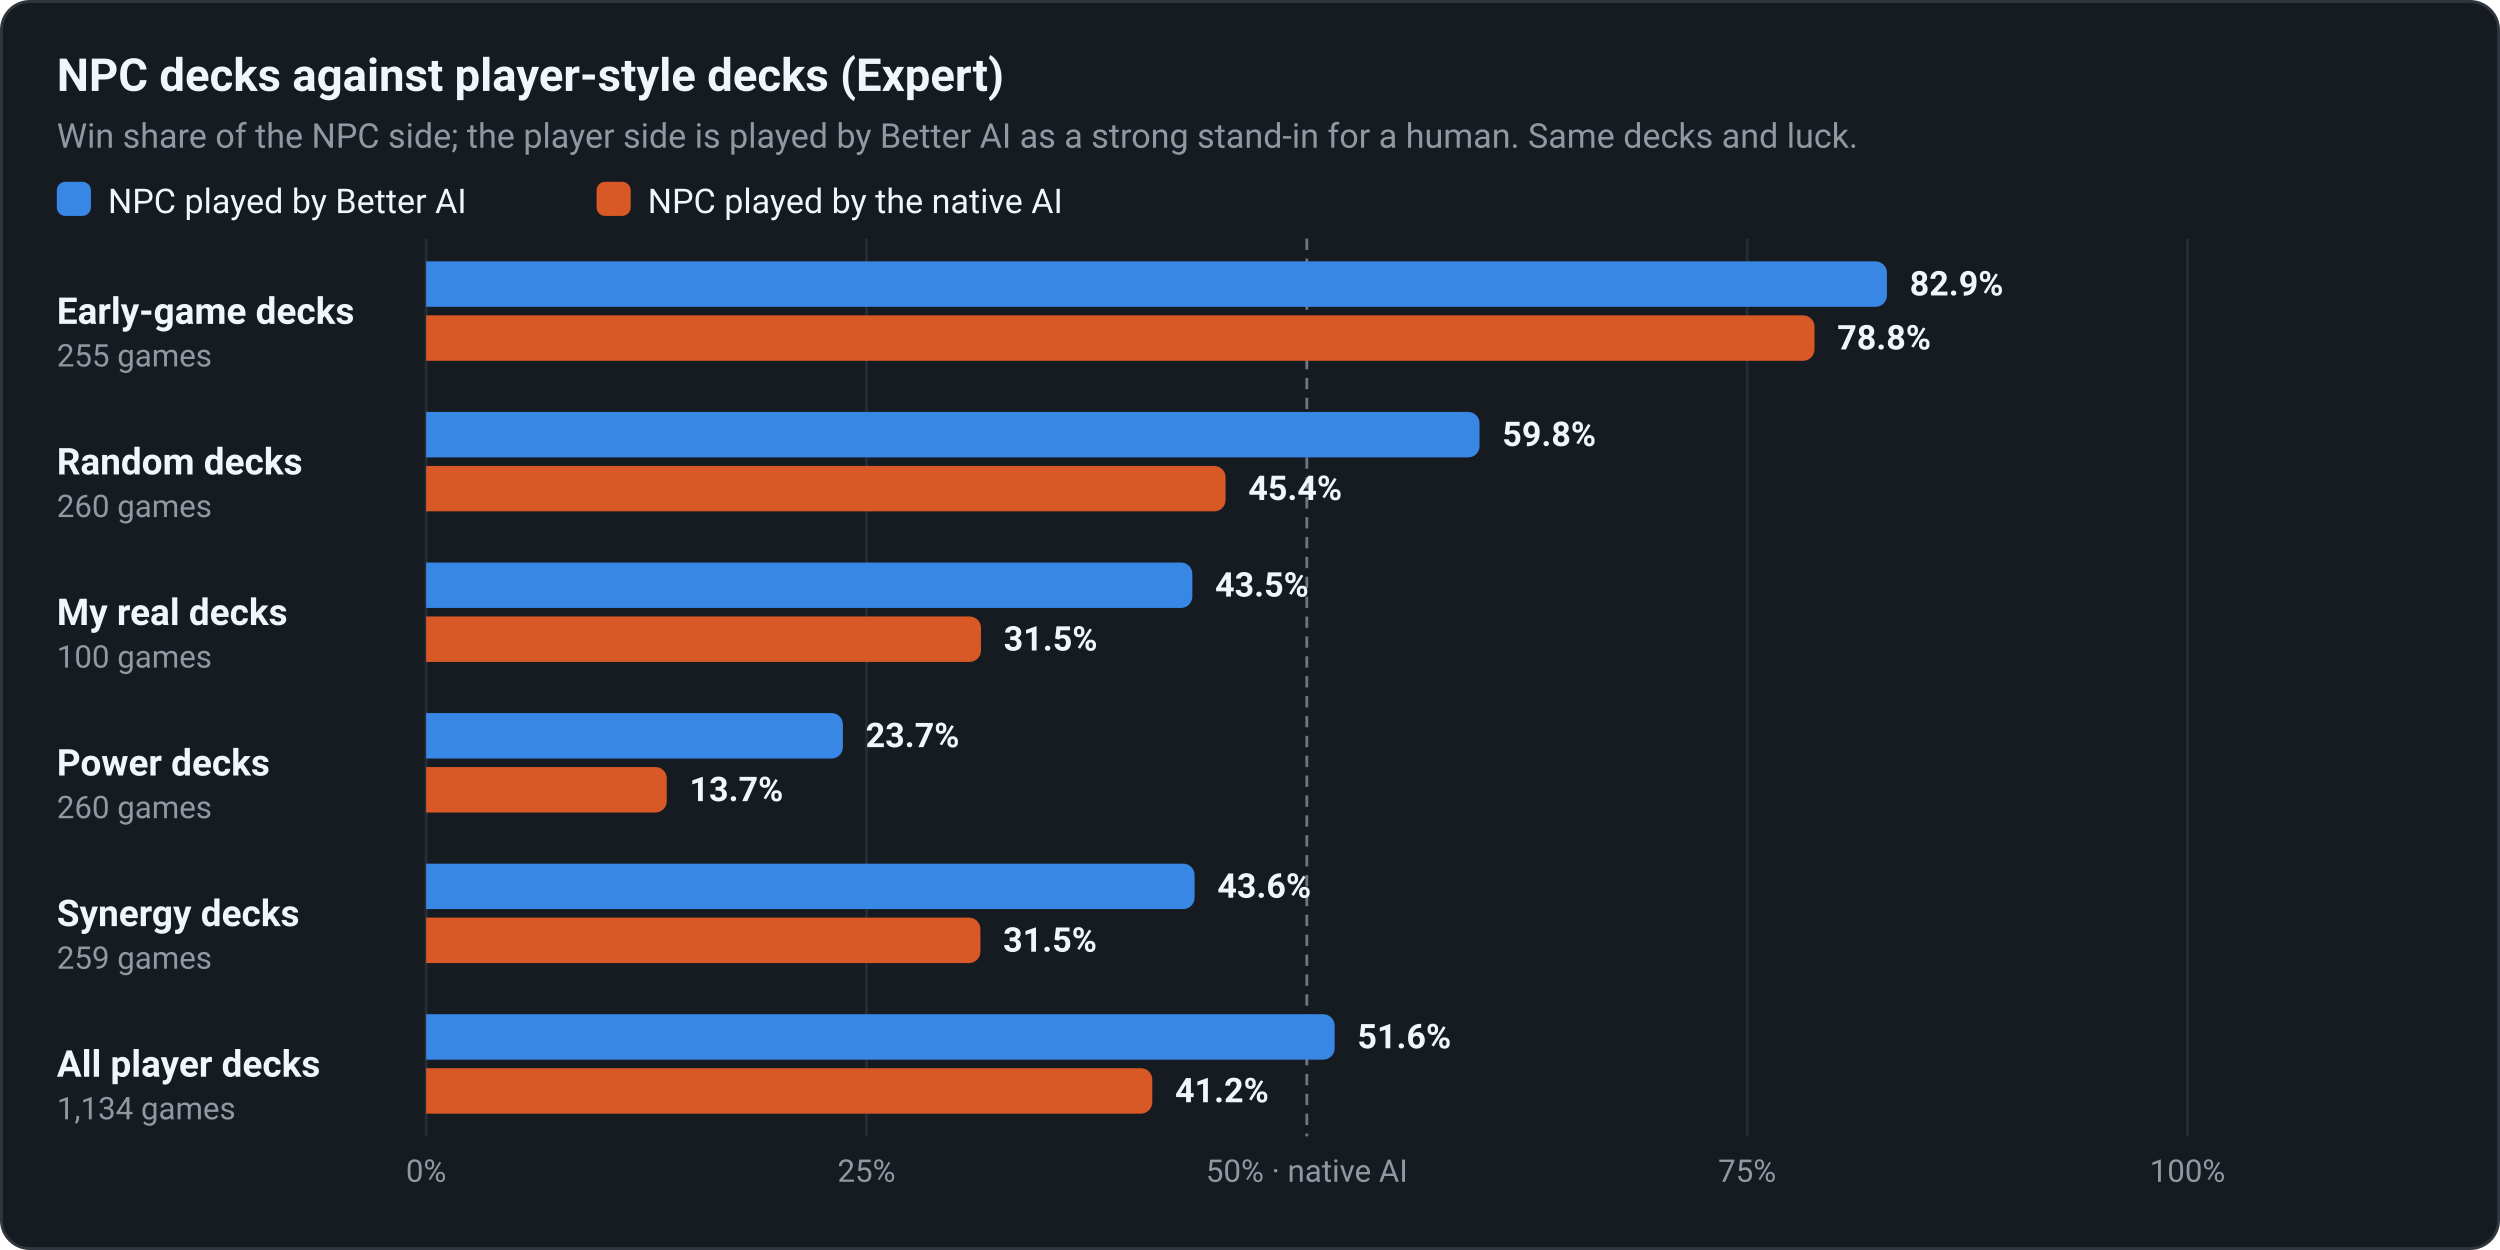
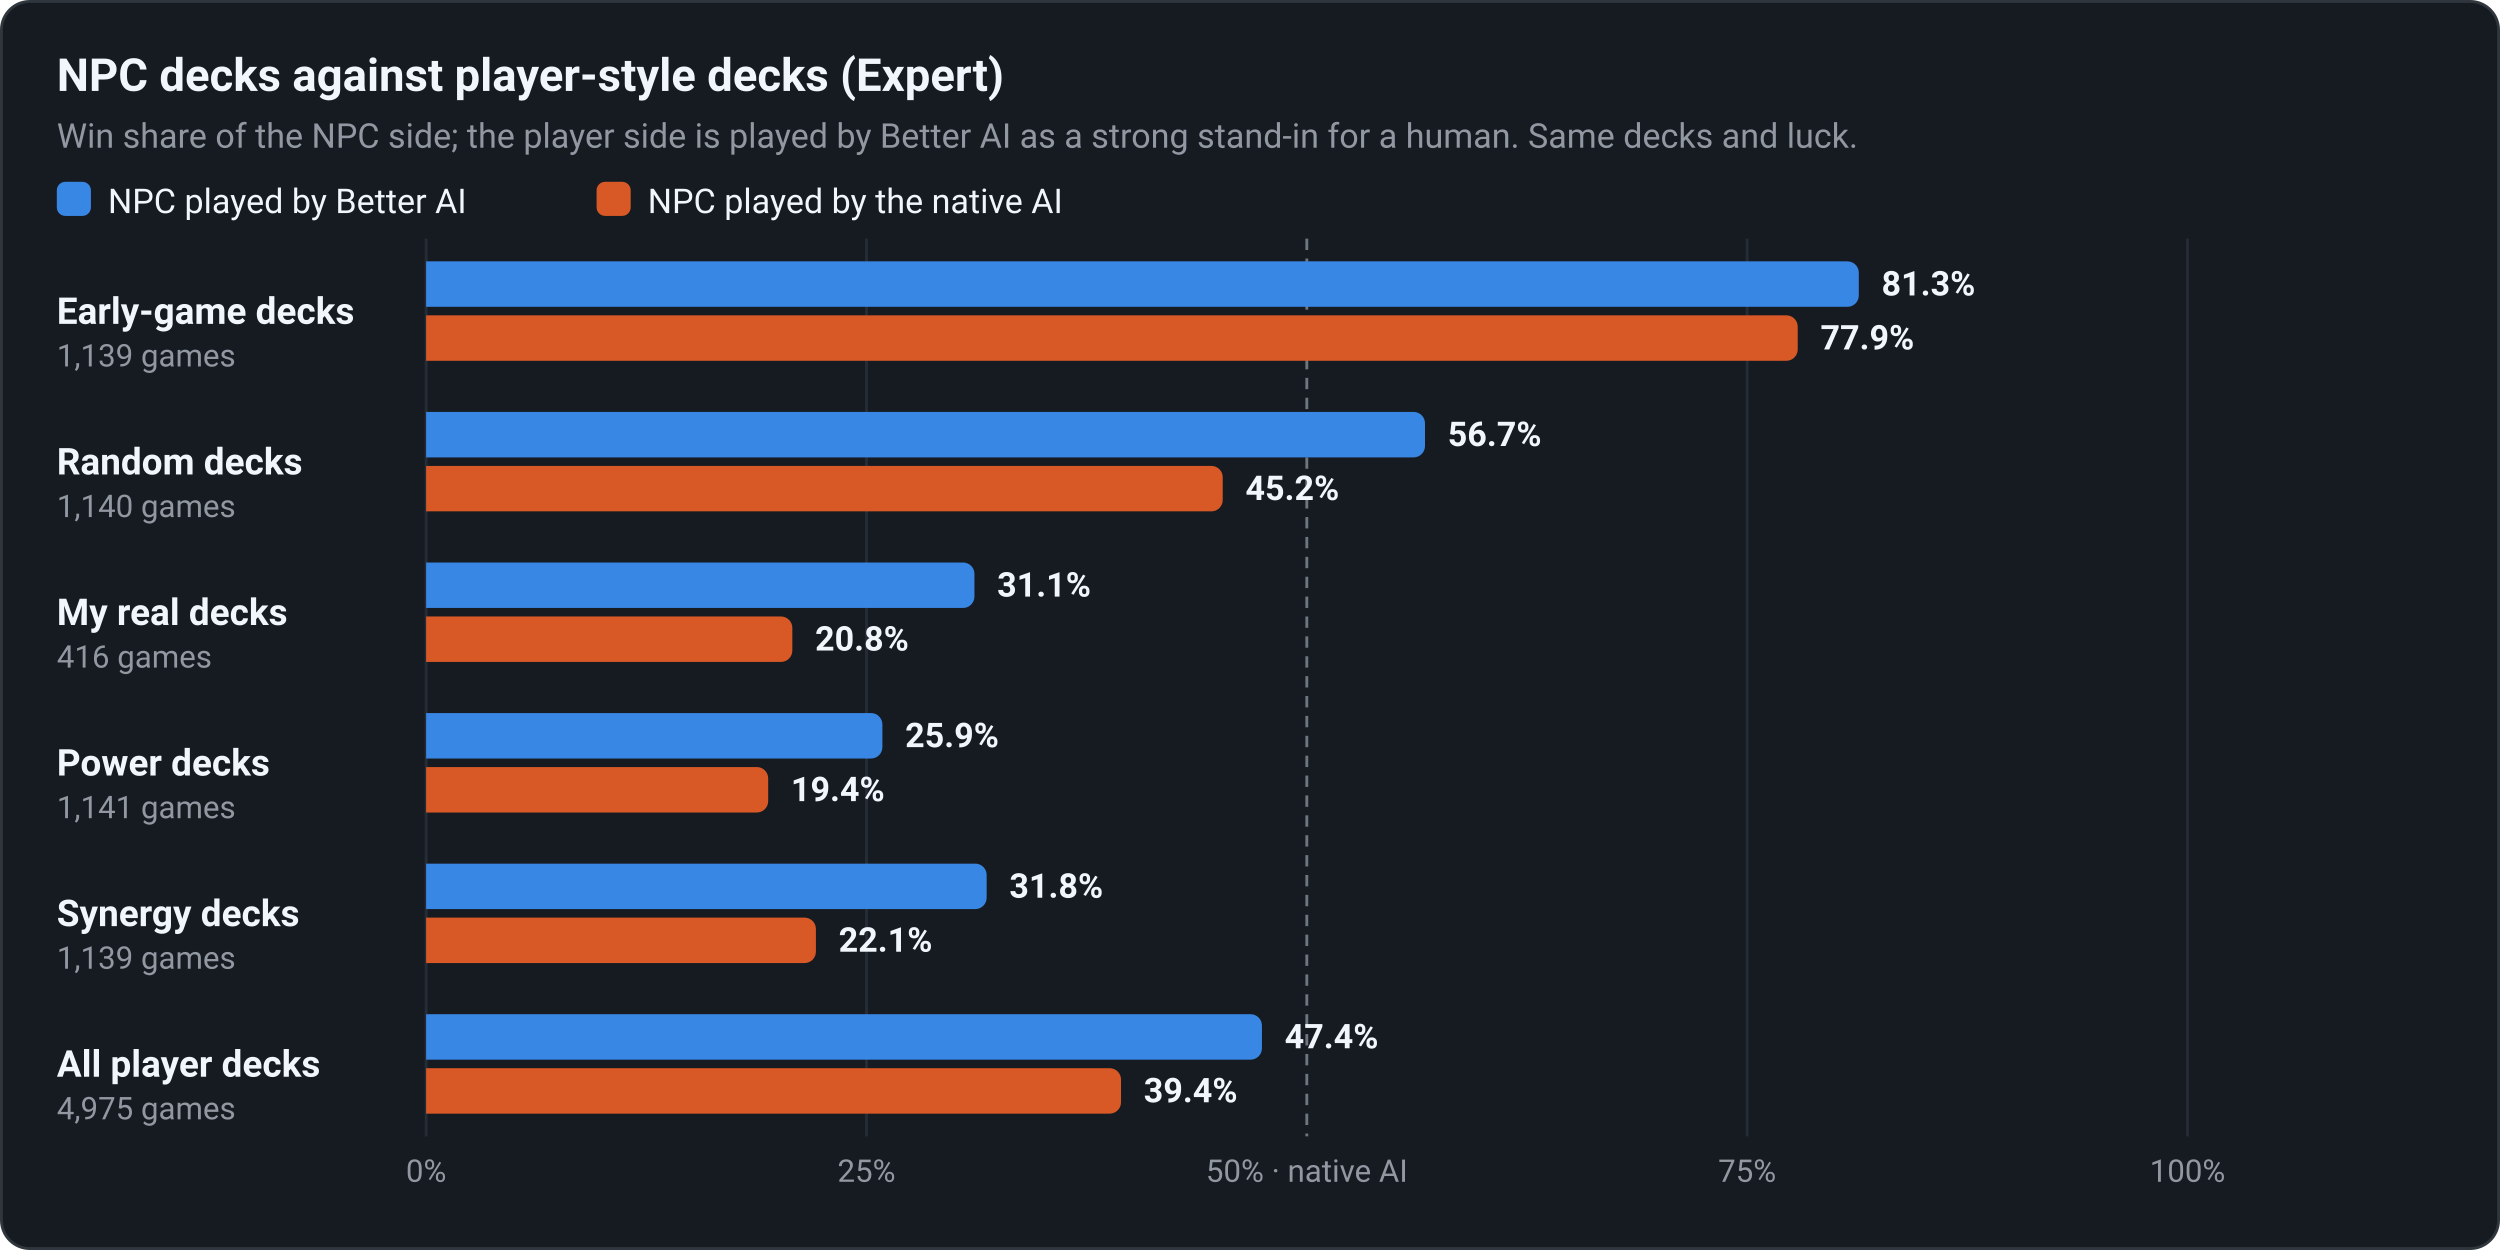
<svg xmlns="http://www.w3.org/2000/svg" width="880" height="440" viewBox="0 0 880 440" font-family="system-ui,-apple-system,'Segoe UI',Roboto,Helvetica,Arial,sans-serif" role="img" aria-label="NPC decks against player-style decks (Expert)">
  <rect x="0.5" y="0.5" width="879" height="439" rx="10" fill="#161b22" stroke="#30363d" />
  <text x="20.0" y="32.0" fill="#f0f6fc" font-size="16" font-weight="600" text-anchor="start">NPC decks against player-style decks (Expert)</text>
  <text x="20.0" y="52.0" fill="#9198a1" font-size="12" font-weight="400" text-anchor="start">Win share of the NPC side; the player side is played by Better AI as a strong stand-in for a human. Same decks and luck.</text>
  <line x1="150.0" y1="84" x2="150.0" y2="400" stroke="#262c36" stroke-width="1" />
  <text x="150.0" y="416.0" fill="#9198a1" font-size="11" font-weight="400" text-anchor="middle">0%</text>
  <line x1="305.0" y1="84" x2="305.0" y2="400" stroke="#262c36" stroke-width="1" />
  <text x="305.0" y="416.0" fill="#9198a1" font-size="11" font-weight="400" text-anchor="middle">25%</text>
  <line x1="460.0" y1="84" x2="460.0" y2="400" stroke="#6e7681" stroke-width="1" stroke-dasharray="4 3" />
  <text x="460.0" y="416.0" fill="#9198a1" font-size="11" font-weight="400" text-anchor="middle">50% · native AI</text>
  <line x1="615.0" y1="84" x2="615.0" y2="400" stroke="#262c36" stroke-width="1" />
  <text x="615.0" y="416.0" fill="#9198a1" font-size="11" font-weight="400" text-anchor="middle">75%</text>
  <line x1="770.0" y1="84" x2="770.0" y2="400" stroke="#262c36" stroke-width="1" />
  <text x="770.0" y="416.0" fill="#9198a1" font-size="11" font-weight="400" text-anchor="middle">100%</text>
  <rect x="20" y="64" width="12" height="12" rx="3" fill="#3987e5" />
  <text x="38.0" y="75.0" fill="#f0f6fc" font-size="12" font-weight="400" text-anchor="start">NPC played by Better AI</text>
  <rect x="210" y="64" width="12" height="12" rx="3" fill="#d95926" />
  <text x="228.0" y="75.0" fill="#f0f6fc" font-size="12" font-weight="400" text-anchor="start">NPC played by the native AI</text>
  <text x="20.0" y="114.0" fill="#f0f6fc" font-size="13" font-weight="600" text-anchor="start">Early-game decks</text>
-   <text x="20.0" y="129.0" fill="#9198a1" font-size="11" font-weight="400" text-anchor="start">255 games</text>
-   <path d="M150.0,92.0 H660.2 A4,4 0 0 1 664.2,96.0 V104.0 A4,4 0 0 1 660.2,108.0 H150.0 Z" fill="#3987e5" />
-   <text x="672.2" y="104.0" fill="#f0f6fc" font-size="12" font-weight="600" text-anchor="start">82.9%</text>
-   <path d="M150.0,111.0 H634.7 A4,4 0 0 1 638.7,115.0 V123.0 A4,4 0 0 1 634.7,127.0 H150.0 Z" fill="#d95926" />
-   <text x="646.7" y="123.0" fill="#f0f6fc" font-size="12" font-weight="600" text-anchor="start">78.8%</text>
+   <text x="20.0" y="129.0" fill="#9198a1" font-size="11" font-weight="400" text-anchor="start">1,139 games</text>
+   <path d="M150.0,92.0 H650.3 A4,4 0 0 1 654.3,96.0 V104.0 A4,4 0 0 1 650.3,108.0 H150.0 Z" fill="#3987e5" />
+   <text x="662.3" y="104.0" fill="#f0f6fc" font-size="12" font-weight="600" text-anchor="start">81.3%</text>
+   <path d="M150.0,111.0 H628.8 A4,4 0 0 1 632.8,115.0 V123.0 A4,4 0 0 1 628.8,127.0 H150.0 Z" fill="#d95926" />
+   <text x="640.8" y="123.0" fill="#f0f6fc" font-size="12" font-weight="600" text-anchor="start">77.9%</text>
  <text x="20.0" y="167.0" fill="#f0f6fc" font-size="13" font-weight="600" text-anchor="start">Random decks</text>
-   <text x="20.0" y="182.0" fill="#9198a1" font-size="11" font-weight="400" text-anchor="start">260 games</text>
-   <path d="M150.0,145.0 H516.8 A4,4 0 0 1 520.8,149.0 V157.0 A4,4 0 0 1 516.8,161.0 H150.0 Z" fill="#3987e5" />
-   <text x="528.8" y="157.0" fill="#f0f6fc" font-size="12" font-weight="600" text-anchor="start">59.8%</text>
-   <path d="M150.0,164.0 H427.4 A4,4 0 0 1 431.4,168.0 V176.0 A4,4 0 0 1 427.4,180.0 H150.0 Z" fill="#d95926" />
-   <text x="439.4" y="176.0" fill="#f0f6fc" font-size="12" font-weight="600" text-anchor="start">45.4%</text>
+   <text x="20.0" y="182.0" fill="#9198a1" font-size="11" font-weight="400" text-anchor="start">1,140 games</text>
+   <path d="M150.0,145.0 H497.6 A4,4 0 0 1 501.6,149.0 V157.0 A4,4 0 0 1 497.6,161.0 H150.0 Z" fill="#3987e5" />
+   <text x="509.6" y="157.0" fill="#f0f6fc" font-size="12" font-weight="600" text-anchor="start">56.7%</text>
+   <path d="M150.0,164.0 H426.4 A4,4 0 0 1 430.4,168.0 V176.0 A4,4 0 0 1 426.4,180.0 H150.0 Z" fill="#d95926" />
+   <text x="438.4" y="176.0" fill="#f0f6fc" font-size="12" font-weight="600" text-anchor="start">45.2%</text>
  <text x="20.0" y="220.0" fill="#f0f6fc" font-size="13" font-weight="600" text-anchor="start">My real decks</text>
-   <text x="20.0" y="235.0" fill="#9198a1" font-size="11" font-weight="400" text-anchor="start">100 games</text>
-   <path d="M150.0,198.0 H415.7 A4,4 0 0 1 419.7,202.0 V210.0 A4,4 0 0 1 415.7,214.0 H150.0 Z" fill="#3987e5" />
-   <text x="427.7" y="210.0" fill="#f0f6fc" font-size="12" font-weight="600" text-anchor="start">43.5%</text>
-   <path d="M150.0,217.0 H341.3 A4,4 0 0 1 345.3,221.0 V229.0 A4,4 0 0 1 341.3,233.0 H150.0 Z" fill="#d95926" />
-   <text x="353.3" y="229.0" fill="#f0f6fc" font-size="12" font-weight="600" text-anchor="start">31.5%</text>
+   <text x="20.0" y="235.0" fill="#9198a1" font-size="11" font-weight="400" text-anchor="start">416 games</text>
+   <path d="M150.0,198.0 H339.0 A4,4 0 0 1 343.0,202.0 V210.0 A4,4 0 0 1 339.0,214.0 H150.0 Z" fill="#3987e5" />
+   <text x="351.0" y="210.0" fill="#f0f6fc" font-size="12" font-weight="600" text-anchor="start">31.1%</text>
+   <path d="M150.0,217.0 H274.9 A4,4 0 0 1 278.9,221.0 V229.0 A4,4 0 0 1 274.9,233.0 H150.0 Z" fill="#d95926" />
+   <text x="286.9" y="229.0" fill="#f0f6fc" font-size="12" font-weight="600" text-anchor="start">20.8%</text>
  <text x="20.0" y="273.0" fill="#f0f6fc" font-size="13" font-weight="600" text-anchor="start">Power decks</text>
-   <text x="20.0" y="288.0" fill="#9198a1" font-size="11" font-weight="400" text-anchor="start">260 games</text>
-   <path d="M150.0,251.0 H292.7 A4,4 0 0 1 296.7,255.0 V263.0 A4,4 0 0 1 292.7,267.0 H150.0 Z" fill="#3987e5" />
-   <text x="304.7" y="263.0" fill="#f0f6fc" font-size="12" font-weight="600" text-anchor="start">23.7%</text>
-   <path d="M150.0,270.0 H230.7 A4,4 0 0 1 234.7,274.0 V282.0 A4,4 0 0 1 230.7,286.0 H150.0 Z" fill="#d95926" />
-   <text x="242.7" y="282.0" fill="#f0f6fc" font-size="12" font-weight="600" text-anchor="start">13.7%</text>
+   <text x="20.0" y="288.0" fill="#9198a1" font-size="11" font-weight="400" text-anchor="start">1,141 games</text>
+   <path d="M150.0,251.0 H306.6 A4,4 0 0 1 310.6,255.0 V263.0 A4,4 0 0 1 306.6,267.0 H150.0 Z" fill="#3987e5" />
+   <text x="318.6" y="263.0" fill="#f0f6fc" font-size="12" font-weight="600" text-anchor="start">25.9%</text>
+   <path d="M150.0,270.0 H266.4 A4,4 0 0 1 270.4,274.0 V282.0 A4,4 0 0 1 266.4,286.0 H150.0 Z" fill="#d95926" />
+   <text x="278.4" y="282.0" fill="#f0f6fc" font-size="12" font-weight="600" text-anchor="start">19.4%</text>
  <text x="20.0" y="326.0" fill="#f0f6fc" font-size="13" font-weight="600" text-anchor="start">Synergy decks</text>
-   <text x="20.0" y="341.0" fill="#9198a1" font-size="11" font-weight="400" text-anchor="start">259 games</text>
-   <path d="M150.0,304.0 H416.5 A4,4 0 0 1 420.5,308.0 V316.0 A4,4 0 0 1 416.5,320.0 H150.0 Z" fill="#3987e5" />
-   <text x="428.5" y="316.0" fill="#f0f6fc" font-size="12" font-weight="600" text-anchor="start">43.6%</text>
-   <path d="M150.0,323.0 H341.1 A4,4 0 0 1 345.1,327.0 V335.0 A4,4 0 0 1 341.1,339.0 H150.0 Z" fill="#d95926" />
-   <text x="353.1" y="335.0" fill="#f0f6fc" font-size="12" font-weight="600" text-anchor="start">31.5%</text>
+   <text x="20.0" y="341.0" fill="#9198a1" font-size="11" font-weight="400" text-anchor="start">1,139 games</text>
+   <path d="M150.0,304.0 H343.3 A4,4 0 0 1 347.3,308.0 V316.0 A4,4 0 0 1 343.3,320.0 H150.0 Z" fill="#3987e5" />
+   <text x="355.3" y="316.0" fill="#f0f6fc" font-size="12" font-weight="600" text-anchor="start">31.8%</text>
+   <path d="M150.0,323.0 H283.2 A4,4 0 0 1 287.2,327.0 V335.0 A4,4 0 0 1 283.2,339.0 H150.0 Z" fill="#d95926" />
+   <text x="295.2" y="335.0" fill="#f0f6fc" font-size="12" font-weight="600" text-anchor="start">22.1%</text>
  <text x="20.0" y="379.0" fill="#f0f6fc" font-size="13" font-weight="600" text-anchor="start">All player decks</text>
-   <text x="20.0" y="394.0" fill="#9198a1" font-size="11" font-weight="400" text-anchor="start">1,134 games</text>
-   <path d="M150.0,357.0 H465.8 A4,4 0 0 1 469.8,361.0 V369.0 A4,4 0 0 1 465.8,373.0 H150.0 Z" fill="#3987e5" />
-   <text x="477.8" y="369.0" fill="#f0f6fc" font-size="12" font-weight="600" text-anchor="start">51.6%</text>
-   <path d="M150.0,376.0 H401.6 A4,4 0 0 1 405.6,380.0 V388.0 A4,4 0 0 1 401.6,392.0 H150.0 Z" fill="#d95926" />
-   <text x="413.6" y="388.0" fill="#f0f6fc" font-size="12" font-weight="600" text-anchor="start">41.2%</text>
+   <text x="20.0" y="394.0" fill="#9198a1" font-size="11" font-weight="400" text-anchor="start">4,975 games</text>
+   <path d="M150.0,357.0 H440.2 A4,4 0 0 1 444.2,361.0 V369.0 A4,4 0 0 1 440.2,373.0 H150.0 Z" fill="#3987e5" />
+   <text x="452.2" y="369.0" fill="#f0f6fc" font-size="12" font-weight="600" text-anchor="start">47.4%</text>
+   <path d="M150.0,376.0 H390.6 A4,4 0 0 1 394.6,380.0 V388.0 A4,4 0 0 1 390.6,392.0 H150.0 Z" fill="#d95926" />
+   <text x="402.6" y="388.0" fill="#f0f6fc" font-size="12" font-weight="600" text-anchor="start">39.4%</text>
</svg>
